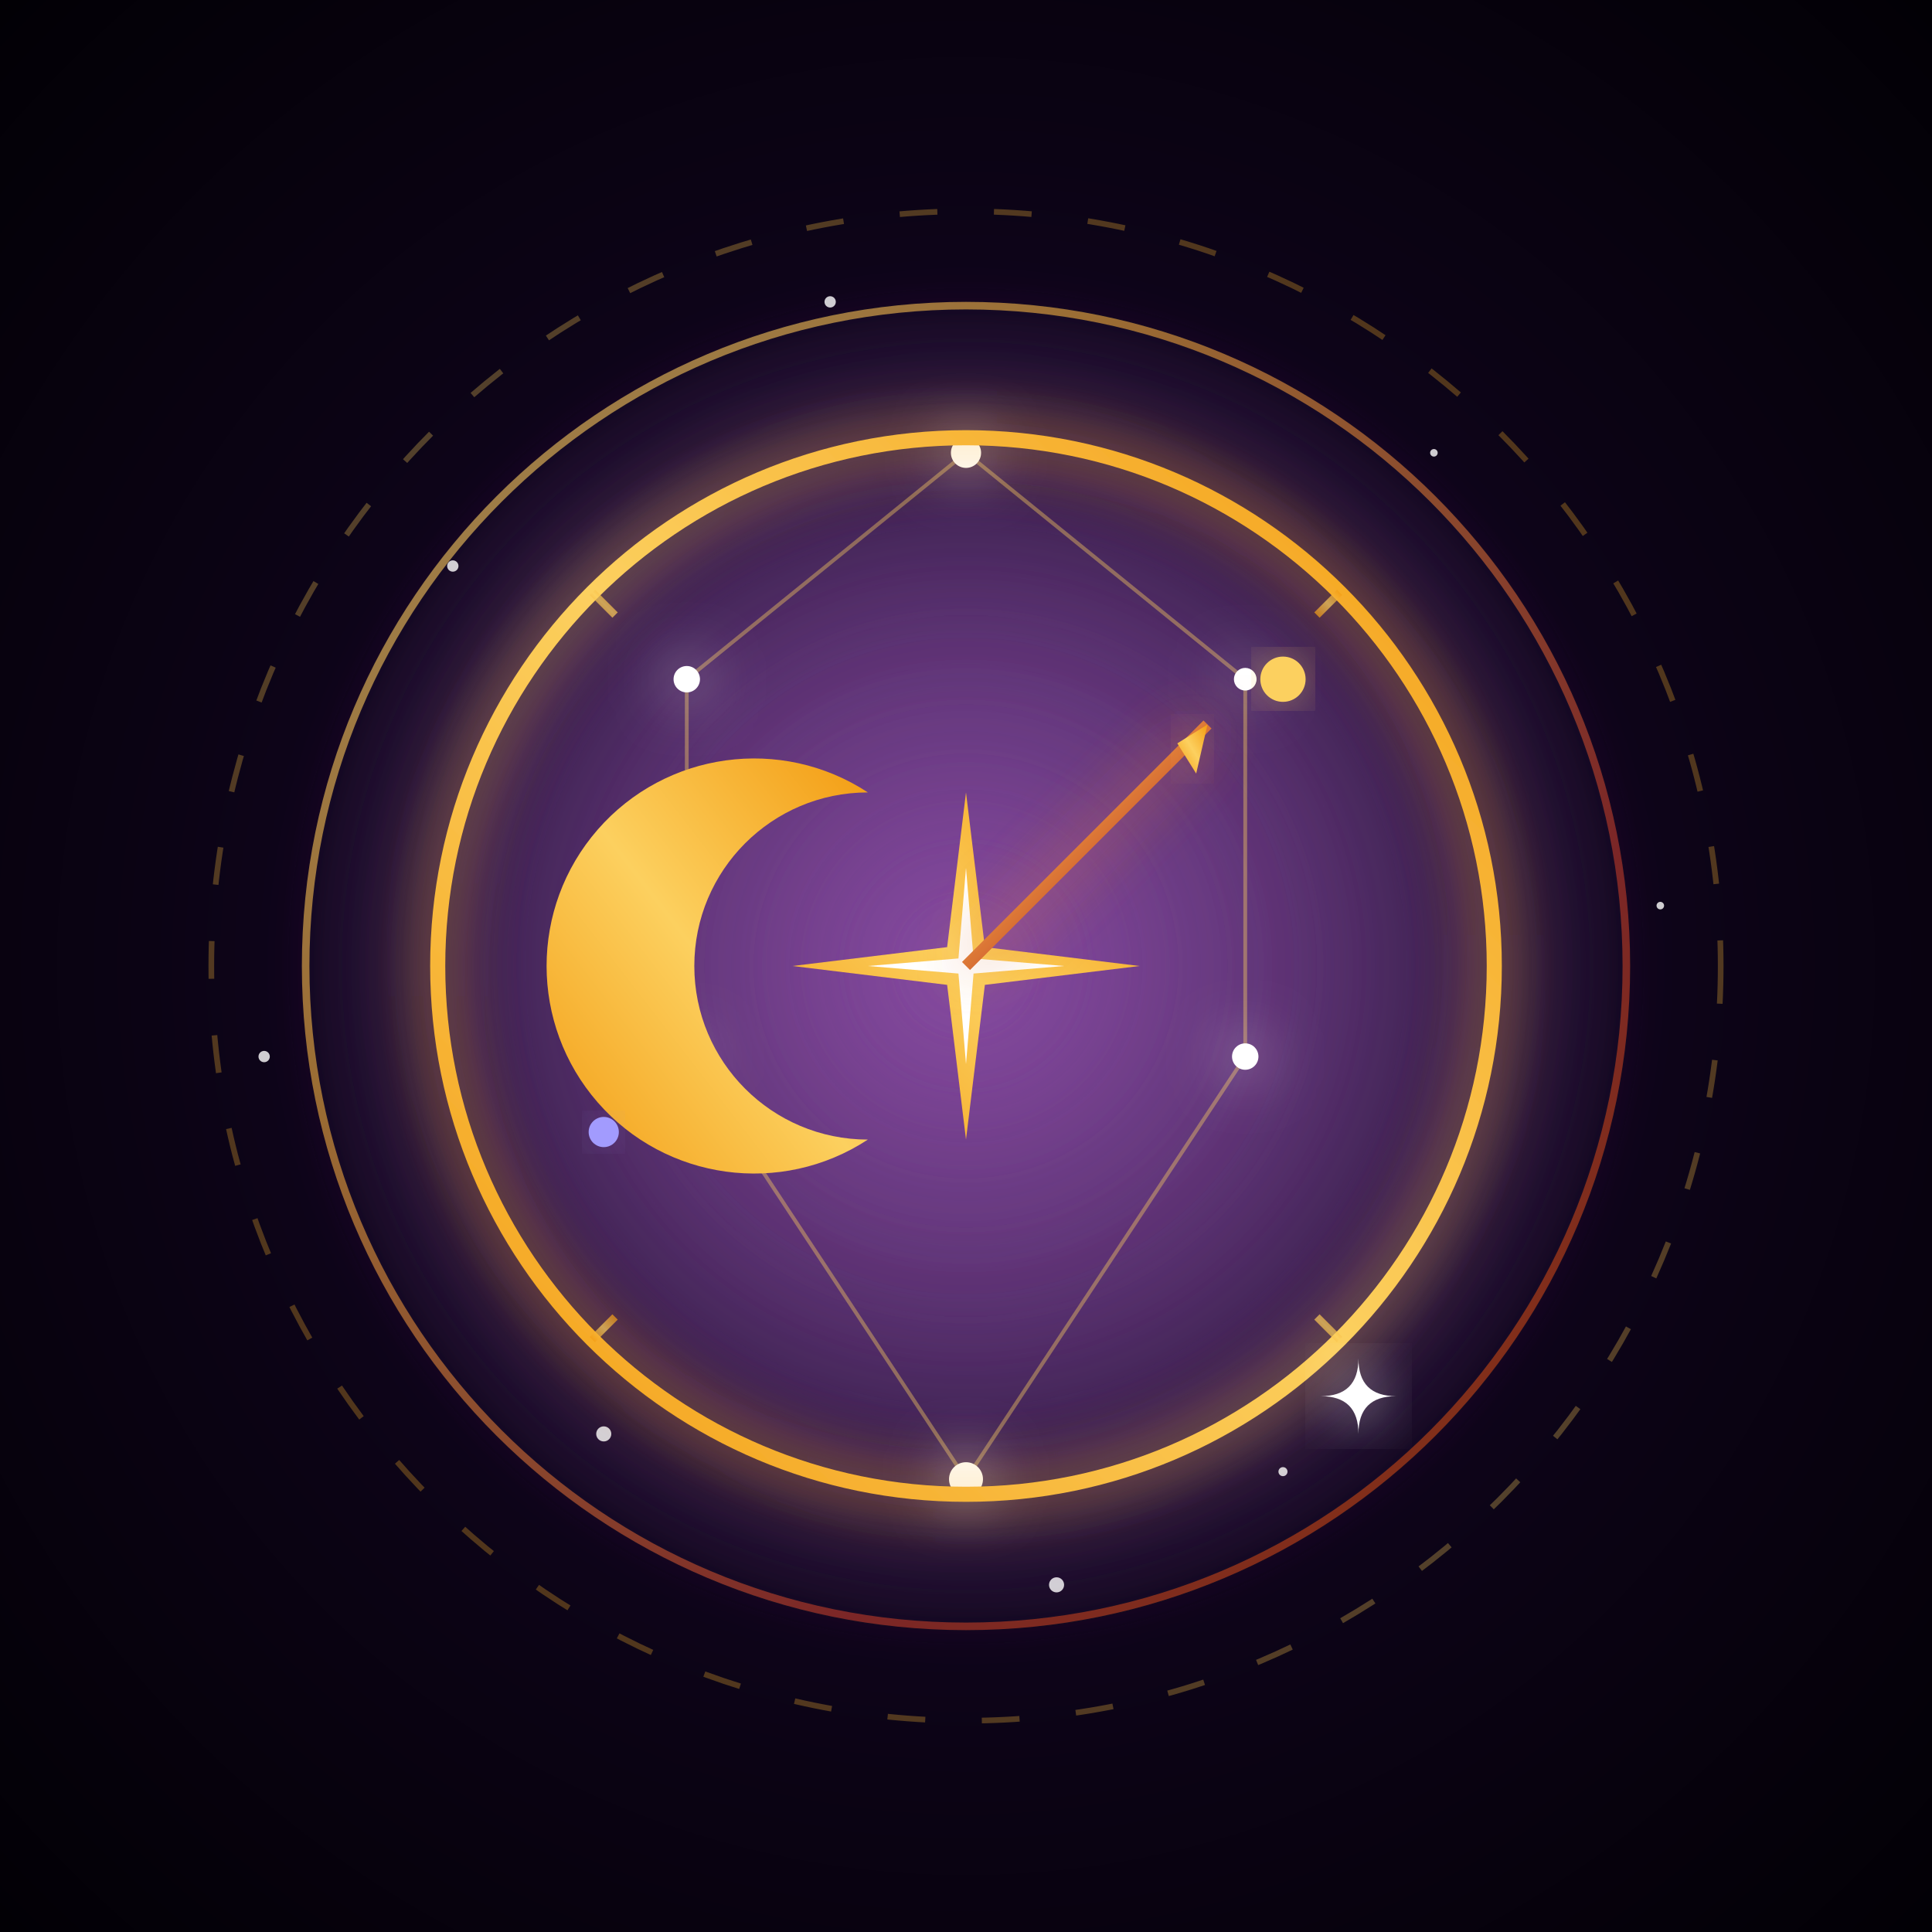
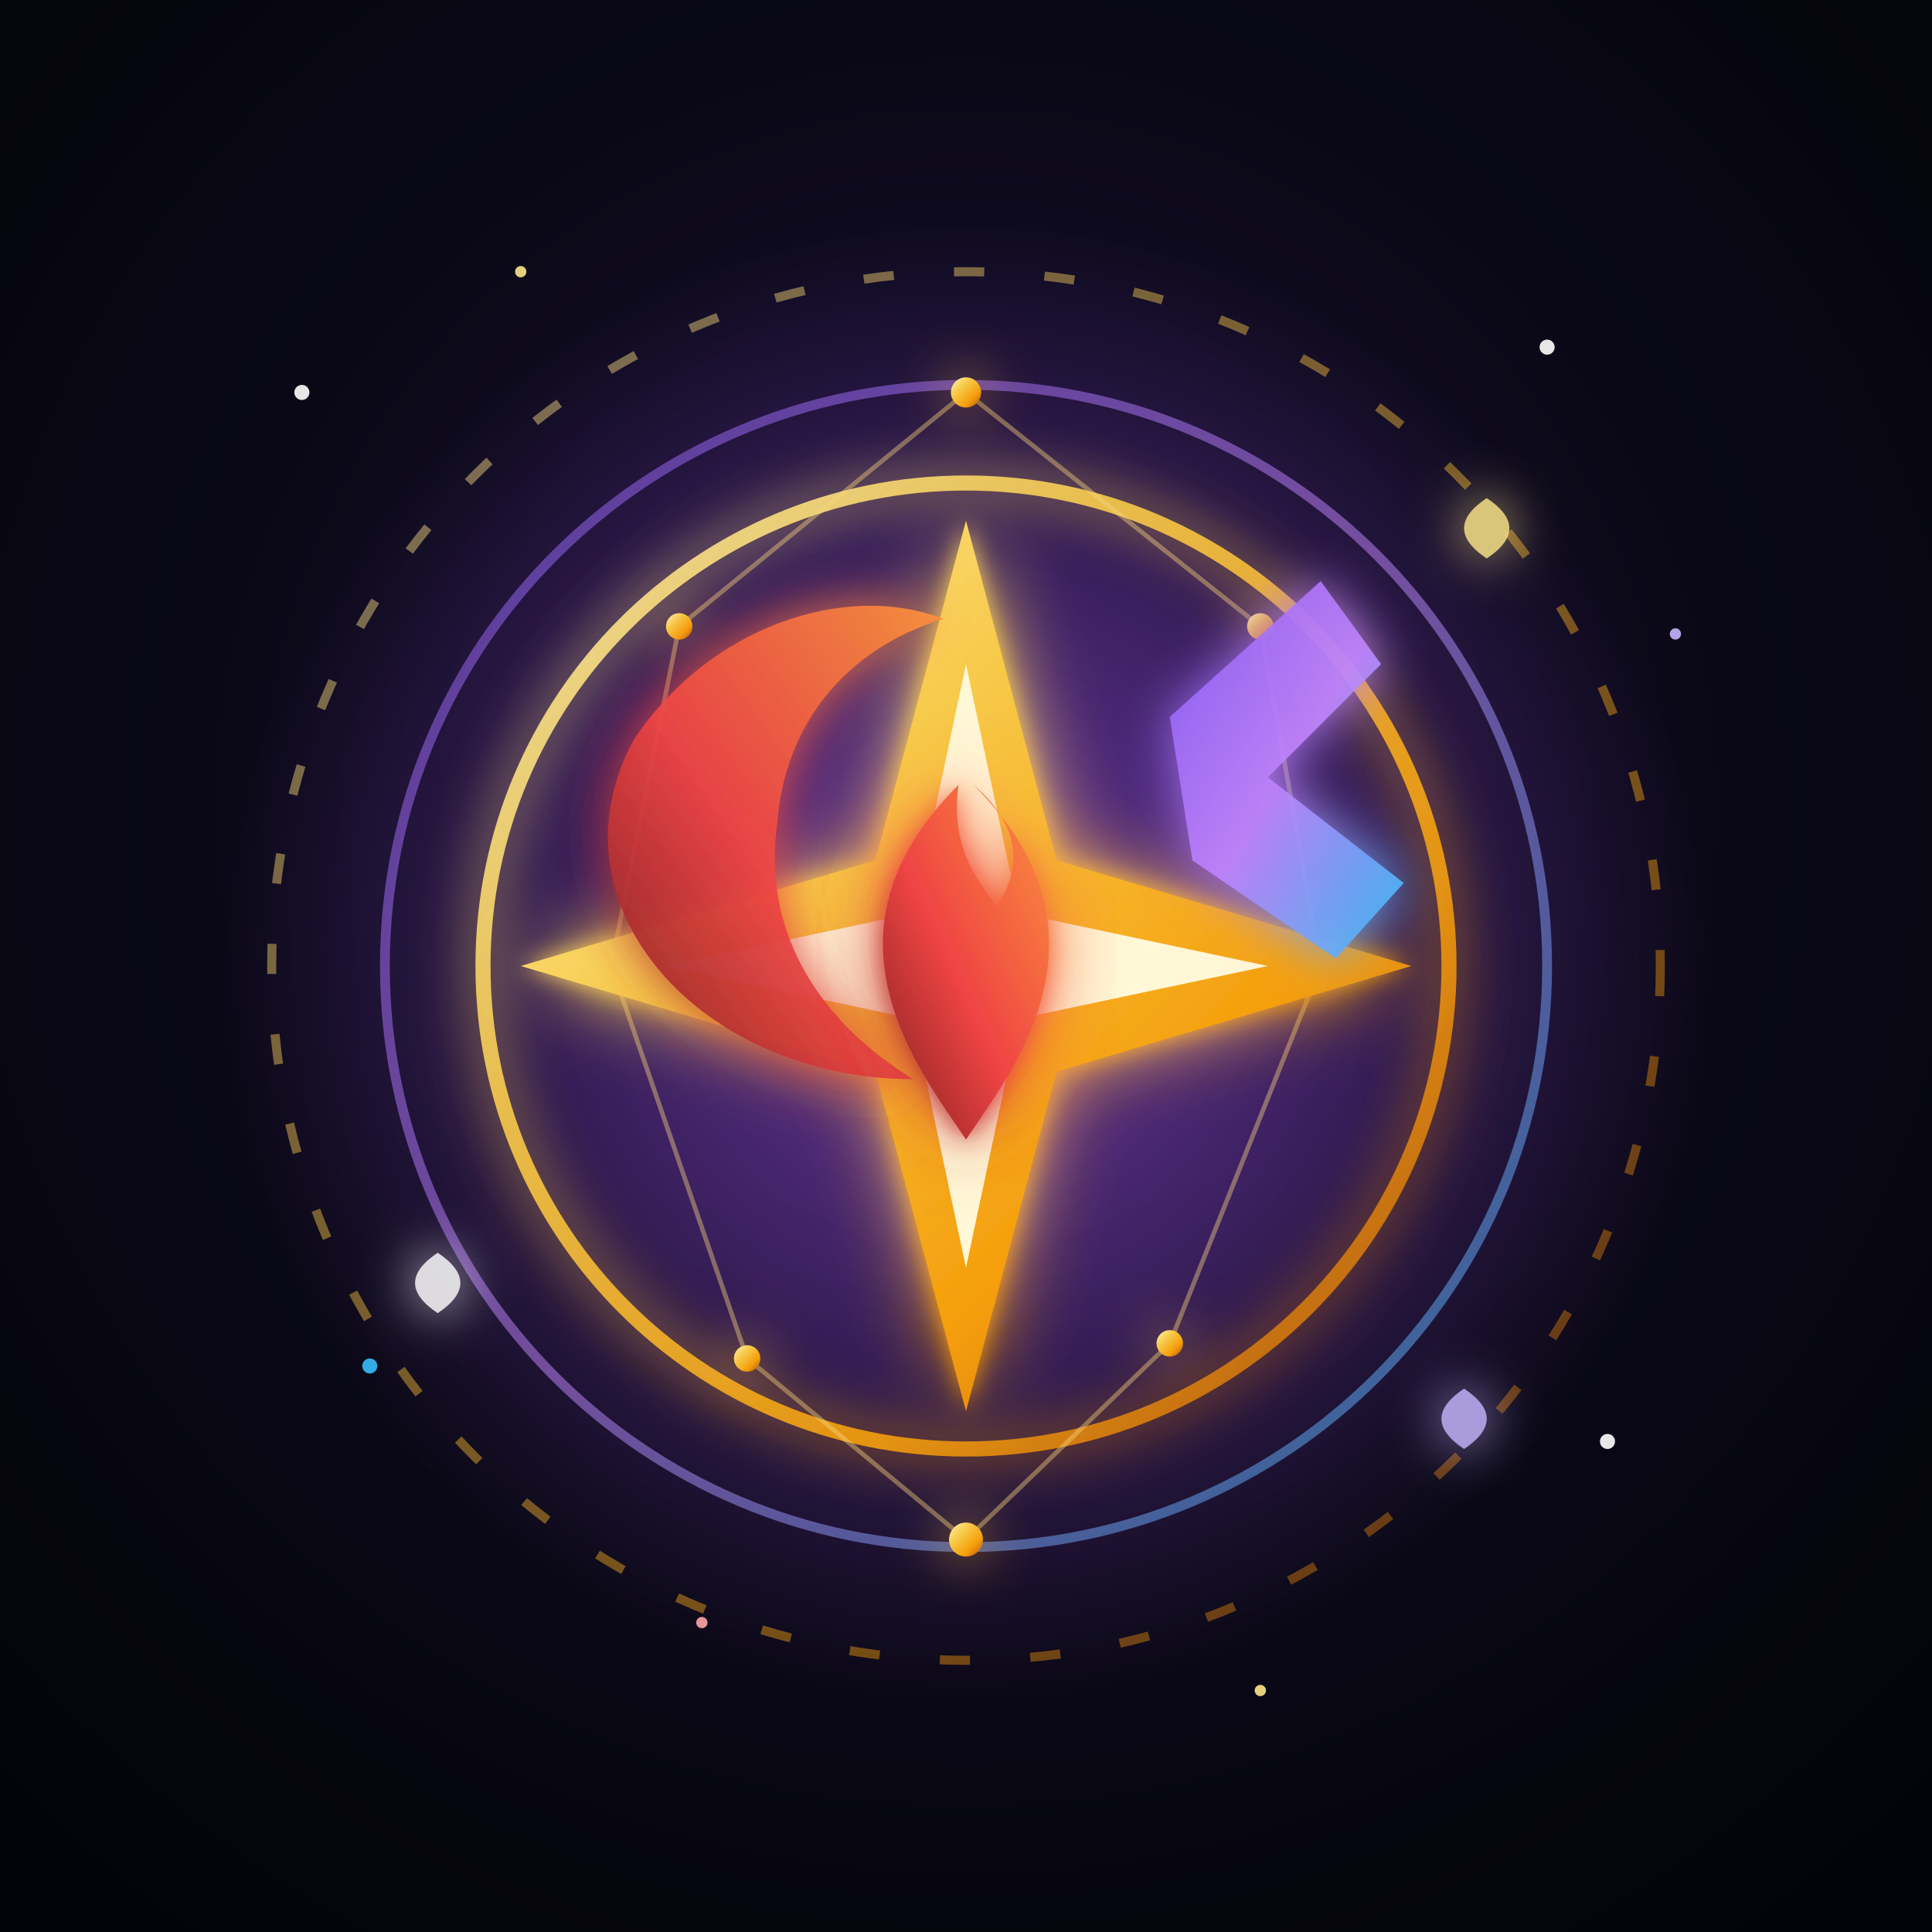
<svg xmlns="http://www.w3.org/2000/svg" viewBox="0 0 512 512" width="100%" height="100%">
  <defs>
-     <radialGradient id="bgGrad" cx="50%" cy="50%" r="70%">
-       <stop offset="0%" stop-color="#1c0a35" />
-       <stop offset="60%" stop-color="#0b0314" />
-       <stop offset="100%" stop-color="#020005" />
+     <radialGradient id="bg" cx="50%" cy="42%" r="72%">
+       <stop offset="0%" stop-color="#1b1036" />
+       <stop offset="55%" stop-color="#0a0816" />
+       <stop offset="100%" stop-color="#03040a" />
    </radialGradient>
-     <linearGradient id="goldGrad" x1="0%" y1="0%" x2="100%" y2="100%">
-       <stop offset="0%" stop-color="#FFE07D" />
-       <stop offset="30%" stop-color="#F5B041" />
-       <stop offset="70%" stop-color="#C0392B" />
-       <stop offset="100%" stop-color="#D35400" />
+     <linearGradient id="gold" x1="0%" y1="0%" x2="100%" y2="100%">
+       <stop offset="0%" stop-color="#fff3b0" />
+       <stop offset="35%" stop-color="#f7c948" />
+       <stop offset="70%" stop-color="#f59e0b" />
+       <stop offset="100%" stop-color="#b45309" />
    </linearGradient>
-     <linearGradient id="goldHighlight" x1="0%" y1="100%" x2="100%" y2="0%">
-       <stop offset="0%" stop-color="#F39C12" />
-       <stop offset="50%" stop-color="#FCD05F" />
-       <stop offset="100%" stop-color="#F39C12" />
+     <linearGradient id="ember" x1="0%" y1="100%" x2="100%" y2="0%">
+       <stop offset="0%" stop-color="#7f1d1d" />
+       <stop offset="45%" stop-color="#ef4444" />
+       <stop offset="100%" stop-color="#fb923c" />
    </linearGradient>
-     <radialGradient id="purpleGlow" cx="50%" cy="50%" r="50%">
-       <stop offset="0%" stop-color="#9b59b6" stop-opacity="0.6" />
-       <stop offset="100%" stop-color="#9b59b6" stop-opacity="0" />
+     <linearGradient id="void" x1="0%" y1="0%" x2="100%" y2="100%">
+       <stop offset="0%" stop-color="#8b5cf6" />
+       <stop offset="50%" stop-color="#c084fc" />
+       <stop offset="100%" stop-color="#38bdf8" />
+     </linearGradient>
+     <radialGradient id="halo" cx="50%" cy="50%" r="50%">
+       <stop offset="0%" stop-color="#a855f7" stop-opacity="0.55" />
+       <stop offset="100%" stop-color="#a855f7" stop-opacity="0" />
    </radialGradient>
-     <filter id="glow" x="-20%" y="-20%" width="140%" height="140%">
-       <feGaussianBlur stdDeviation="8" result="blur" />
-       <feComposite in="SourceGraphic" in2="blur" operator="over" />
+     <filter id="softGlow" x="-30%" y="-30%" width="160%" height="160%">
+       <feGaussianBlur stdDeviation="7" result="blur" />
+       <feMerge>
+         <feMergeNode in="blur" />
+         <feMergeNode in="SourceGraphic" />
+       </feMerge>
+     </filter>
+     <filter id="hardGlow" x="-40%" y="-40%" width="180%" height="180%">
+       <feGaussianBlur stdDeviation="3" result="g1" />
+       <feGaussianBlur stdDeviation="10" result="g2" />
+       <feMerge>
+         <feMergeNode in="g2" />
+         <feMergeNode in="g1" />
+         <feMergeNode in="SourceGraphic" />
+       </feMerge>
    </filter>
  </defs>
  <style>
-     @keyframes rotate-cw {
+     @keyframes ringSpin {
      from { transform: rotate(0deg); }
      to { transform: rotate(360deg); }
    }
-     @keyframes rotate-ccw {
+     @keyframes ringSpinReverse {
      from { transform: rotate(0deg); }
      to { transform: rotate(-360deg); }
    }
    @keyframes pulse {
-       0%, 100% { opacity: 0.4; }
-       50% { opacity: 0.8; }
+       0%, 100% { opacity: 0.45; }
+       50% { opacity: 0.95; }
    }
-     @keyframes pulse-glow {
-       0%, 100% { filter: drop-shadow(0 0 4px #FCD05F); }
-       50% { filter: drop-shadow(0 0 15px #FCD05F); }
+     @keyframes shardFloat {
+       0%, 100% { transform: translateY(0px); }
+       50% { transform: translateY(-8px); }
    }
-     @keyframes sparkle {
-       0%, 100% { opacity: 0.3; transform: scale(0.8); }
-       50% { opacity: 1; transform: scale(1.2); }
+     @keyframes emberFlicker {
+       0%, 100% { opacity: 0.7; }
+       50% { opacity: 1; }
    }
-     
-     .anim-rotate-cw {
+ 
+     .spin {
      transform-origin: 256px 256px;
-       animation: rotate-cw 60s linear infinite;
+       animation: ringSpin 34s linear infinite;
    }
-     .anim-rotate-ccw {
+     .spin-reverse {
      transform-origin: 256px 256px;
-       animation: rotate-ccw 45s linear infinite;
+       animation: ringSpinReverse 26s linear infinite;
    }
-     .anim-orbit-1 {
-       transform-origin: 256px 256px;
-       animation: rotate-cw 20s linear infinite;
+     .pulse {
+       animation: pulse 5s ease-in-out infinite;
    }
-     .anim-orbit-2 {
-       transform-origin: 256px 256px;
-       animation: rotate-ccw 35s linear infinite;
+     .float-a {
+       animation: shardFloat 4.2s ease-in-out infinite;
    }
-     .anim-pulse {
-       animation: pulse 8s ease-in-out infinite;
+     .float-b {
+       animation: shardFloat 5.6s ease-in-out infinite;
    }
-     .anim-star-glow {
-       transform-origin: 256px 256px;
-       animation: pulse-glow 4s ease-in-out infinite;
-     }
-     .anim-sparkle-1 {
-       transform-origin: 140px 120px;
-       animation: sparkle 3s ease-in-out infinite;
-     }
-     .anim-sparkle-2 {
-       transform-origin: 360px 370px;
-       animation: sparkle 4s ease-in-out infinite;
+     .flicker {
+       animation: emberFlicker 2.6s ease-in-out infinite;
    }
  </style>
-   <rect width="512" height="512" fill="url(#bgGrad)" />
-   <circle cx="256" cy="256" r="180" fill="url(#purpleGlow)" class="anim-pulse" filter="url(#glow)" />
-   <g fill="#ffffff" opacity="0.8">
-     <circle cx="120" cy="150" r="1.5" />
-     <circle cx="380" cy="120" r="1" />
-     <circle cx="160" cy="380" r="2" />
-     <circle cx="340" cy="390" r="1.2" />
-     <circle cx="220" cy="80" r="1.5" />
-     <circle cx="280" cy="420" r="2" />
-     <circle cx="440" cy="240" r="1" />
-     <circle cx="70" cy="280" r="1.5" />
+   <rect width="512" height="512" fill="url(#bg)" />
+   <circle cx="256" cy="256" r="196" fill="url(#halo)" class="pulse" />
+   <g opacity="0.9">
+     <circle cx="80" cy="104" r="2" fill="#fff" />
+     <circle cx="138" cy="72" r="1.5" fill="#fde68a" />
+     <circle cx="410" cy="92" r="2" fill="#fff" />
+     <circle cx="444" cy="168" r="1.5" fill="#c4b5fd" />
+     <circle cx="98" cy="362" r="2" fill="#38bdf8" />
+     <circle cx="426" cy="382" r="2" fill="#fff" />
+     <circle cx="186" cy="430" r="1.5" fill="#fca5a5" />
+     <circle cx="334" cy="448" r="1.5" fill="#fde68a" />
  </g>
-   <circle cx="256" cy="256" r="200" fill="none" stroke="url(#goldHighlight)" stroke-width="1.5" opacity="0.3" stroke-dasharray="10 15" class="anim-rotate-cw" />
-   <circle cx="256" cy="256" r="175" fill="none" stroke="url(#goldGrad)" stroke-width="2" opacity="0.6" class="anim-rotate-ccw" />
-   <g stroke="#FCD05F" stroke-width="1" opacity="0.4" class="anim-rotate-cw">
-     <line x1="256" y1="120" x2="330" y2="180" />
-     <line x1="330" y1="180" x2="330" y2="280" />
-     <line x1="330" y1="280" x2="256" y2="392" />
-     <line x1="256" y1="392" x2="182" y2="280" />
-     <line x1="182" y1="280" x2="182" y2="180" />
-     <line x1="182" y1="180" x2="256" y2="120" />
+   <circle cx="256" cy="256" r="184" fill="none" stroke="url(#gold)" stroke-width="2.4" stroke-dasharray="8 16" opacity="0.45" class="spin" />
+   <circle cx="256" cy="256" r="154" fill="none" stroke="url(#void)" stroke-width="2.6" opacity="0.52" class="spin-reverse" />
+   <circle cx="256" cy="256" r="128" fill="none" stroke="url(#gold)" stroke-width="4" opacity="0.92" filter="url(#softGlow)" />
+   <g opacity="0.42" stroke="#f8d57e" stroke-width="1.2" class="spin">
+     <line x1="256" y1="104" x2="334" y2="166" />
+     <line x1="334" y1="166" x2="350" y2="256" />
+     <line x1="350" y1="256" x2="310" y2="356" />
+     <line x1="310" y1="356" x2="256" y2="408" />
+     <line x1="256" y1="408" x2="198" y2="360" />
+     <line x1="198" y1="360" x2="162" y2="256" />
+     <line x1="162" y1="256" x2="180" y2="166" />
+     <line x1="180" y1="166" x2="256" y2="104" />
  </g>
-   <g fill="#fff" filter="url(#glow)" class="anim-rotate-cw">
-     <circle cx="256" cy="120" r="4" />
-     <circle cx="330" cy="180" r="3" />
-     <circle cx="330" cy="280" r="3.5" />
-     <circle cx="256" cy="392" r="4.5" />
-     <circle cx="182" cy="280" r="3" />
-     <circle cx="182" cy="180" r="3.5" />
+   <g fill="url(#gold)" filter="url(#softGlow)" class="spin">
+     <circle cx="256" cy="104" r="4" />
+     <circle cx="334" cy="166" r="3.5" />
+     <circle cx="350" cy="256" r="4" />
+     <circle cx="310" cy="356" r="3.5" />
+     <circle cx="256" cy="408" r="4.5" />
+     <circle cx="198" cy="360" r="3.5" />
+     <circle cx="162" cy="256" r="4" />
+     <circle cx="180" cy="166" r="3.5" />
  </g>
-   <circle cx="256" cy="256" r="140" fill="none" stroke="url(#goldHighlight)" stroke-width="4" filter="url(#glow)" />
-   <g stroke="url(#goldHighlight)" stroke-width="2" opacity="0.7">
-     <line x1="256" y1="116" x2="256" y2="124" />
-     <line x1="256" y1="388" x2="256" y2="396" />
-     <line x1="116" y1="256" x2="124" y2="256" />
-     <line x1="388" y1="256" x2="396" y2="256" />
-     <line x1="157" y1="157" x2="163" y2="163" />
-     <line x1="355" y1="355" x2="349" y2="349" />
-     <line x1="157" y1="355" x2="163" y2="349" />
-     <line x1="355" y1="157" x2="349" y2="163" />
+   <g filter="url(#hardGlow)">
+     <path d="M256 138 L280 228 L374 256 L280 284 L256 374 L232 284 L138 256 L232 228 Z" fill="url(#gold)" />
+     <path d="M256 176 L270 242 L336 256 L270 270 L256 336 L242 270 L176 256 L242 242 Z" fill="#fff7d6" />
  </g>
-   <g class="anim-star-glow">
-     <path d="M 230,210 A 55,55 0 1,0 230,302 A 45,45 0 1,1 230,210 Z" fill="url(#goldHighlight)" />
-     <path d="M 256,210 L 261,251 L 302,256 L 261,261 L 256,302 L 251,261 L 210,256 L 251,251 Z" fill="url(#goldHighlight)" />
-     <path d="M 256,230 L 258,254 L 282,256 L 258,258 L 256,282 L 254,258 L 230,256 L 254,254 Z" fill="#ffffff" />
+   <g class="float-a">
+     <path d="M168 196 C188 166, 224 154, 250 164 C224 172, 208 192, 206 218 C202 246, 216 270, 242 286 C186 286, 144 240, 168 196 Z" fill="url(#ember)" opacity="0.95" filter="url(#softGlow)" />
  </g>
-   <line x1="256" y1="256" x2="320" y2="192" stroke="url(#goldGrad)" stroke-width="3" class="anim-rotate-ccw" filter="url(#glow)" />
-   <polygon points="320,192 312,197 317,205" fill="url(#goldHighlight)" class="anim-rotate-ccw" filter="url(#glow)" />
-   <g class="anim-orbit-1">
-     <circle cx="340" cy="180" r="6" fill="#FCD05F" filter="url(#glow)" />
+   <g class="float-b">
+     <path d="M310 190 L350 154 L366 176 L336 206 L372 234 L354 254 L316 228 Z" fill="url(#void)" opacity="0.95" filter="url(#softGlow)" />
  </g>
-   <g class="anim-orbit-2">
-     <circle cx="160" cy="300" r="4" fill="#a29bfe" filter="url(#glow)" />
+   <g class="flicker">
+     <path d="M258 208 C270 220, 278 234, 278 250 C278 272, 264 290, 256 302 C248 290, 234 272, 234 250 C234 234, 242 220, 254 208 C252 224, 258 232, 264 240 C270 232, 272 220, 258 208 Z" fill="url(#ember)" filter="url(#hardGlow)" />
  </g>
-   <g fill="#ffffff" filter="url(#glow)">
-     <path d="M 360,360 Q 360,370 370,370 Q 360,370 360,380 Q 360,370 350,370 Q 360,370 360,360 Z" class="anim-sparkle-2" />
+   <g filter="url(#softGlow)" opacity="0.85">
+     <path d="M116 332 Q128 340 116 348 Q104 340 116 332 Z" fill="#fff" />
+     <path d="M394 132 Q406 140 394 148 Q382 140 394 132 Z" fill="#fde68a" />
+     <path d="M388 368 Q400 376 388 384 Q376 376 388 368 Z" fill="#c4b5fd" />
  </g>
</svg>
